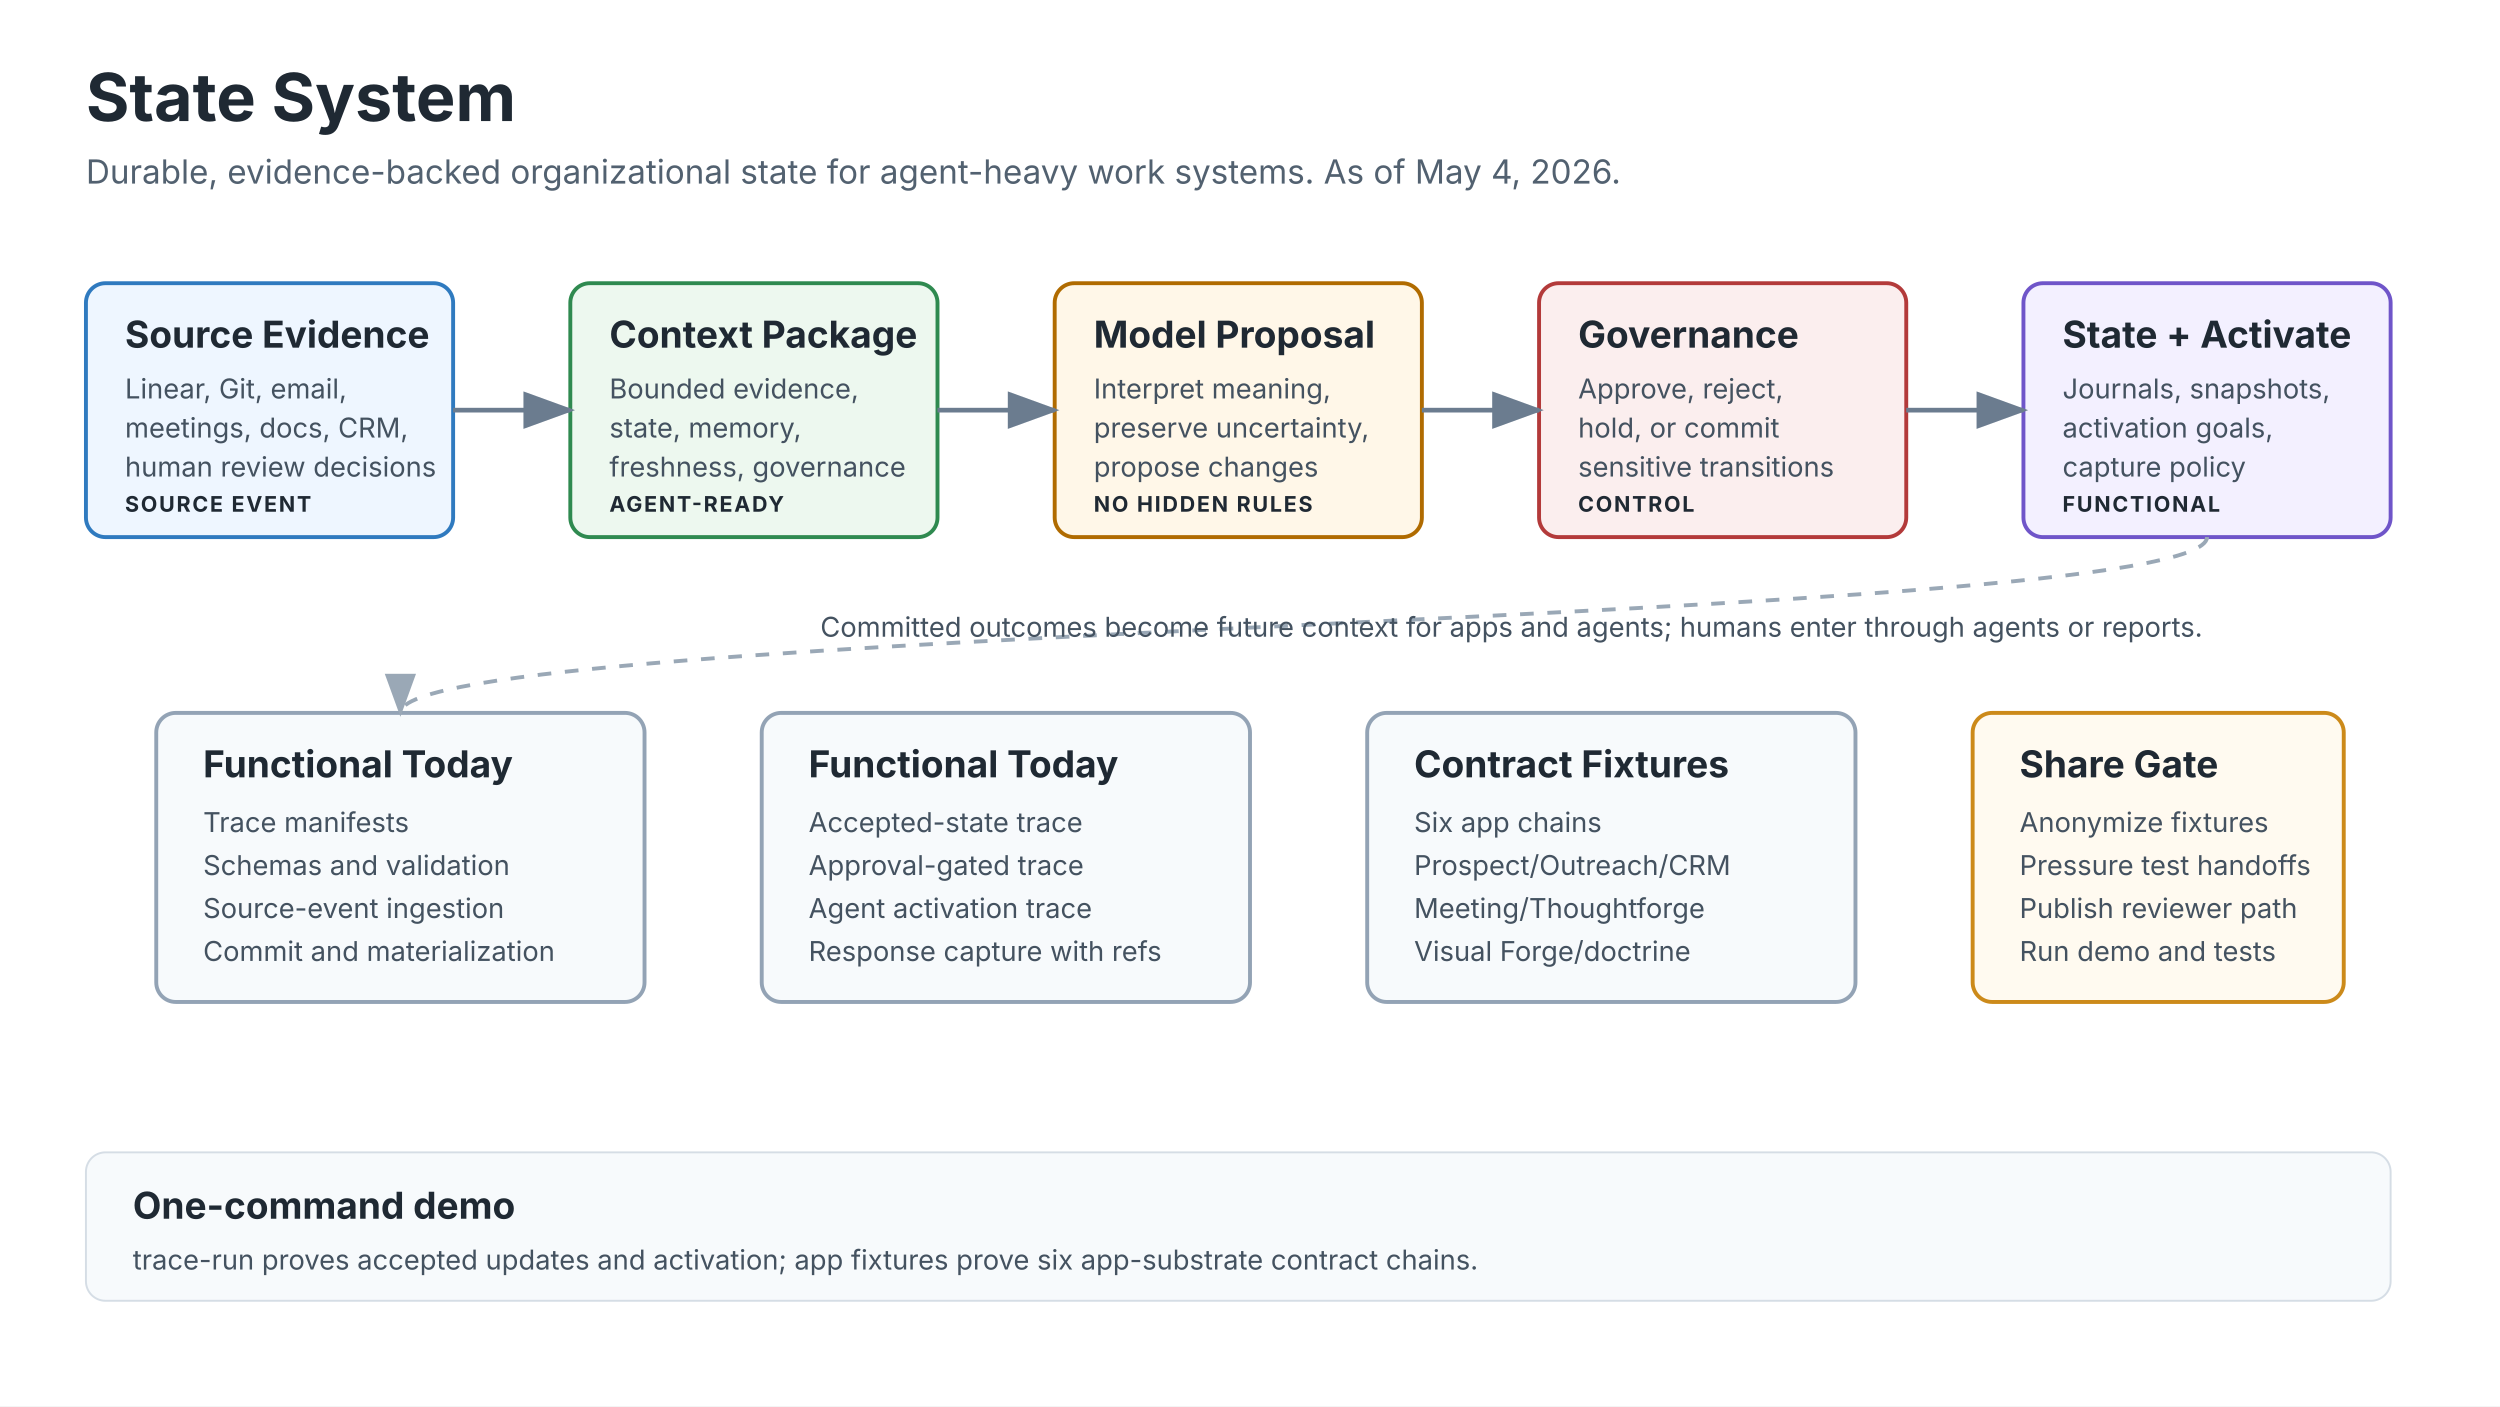
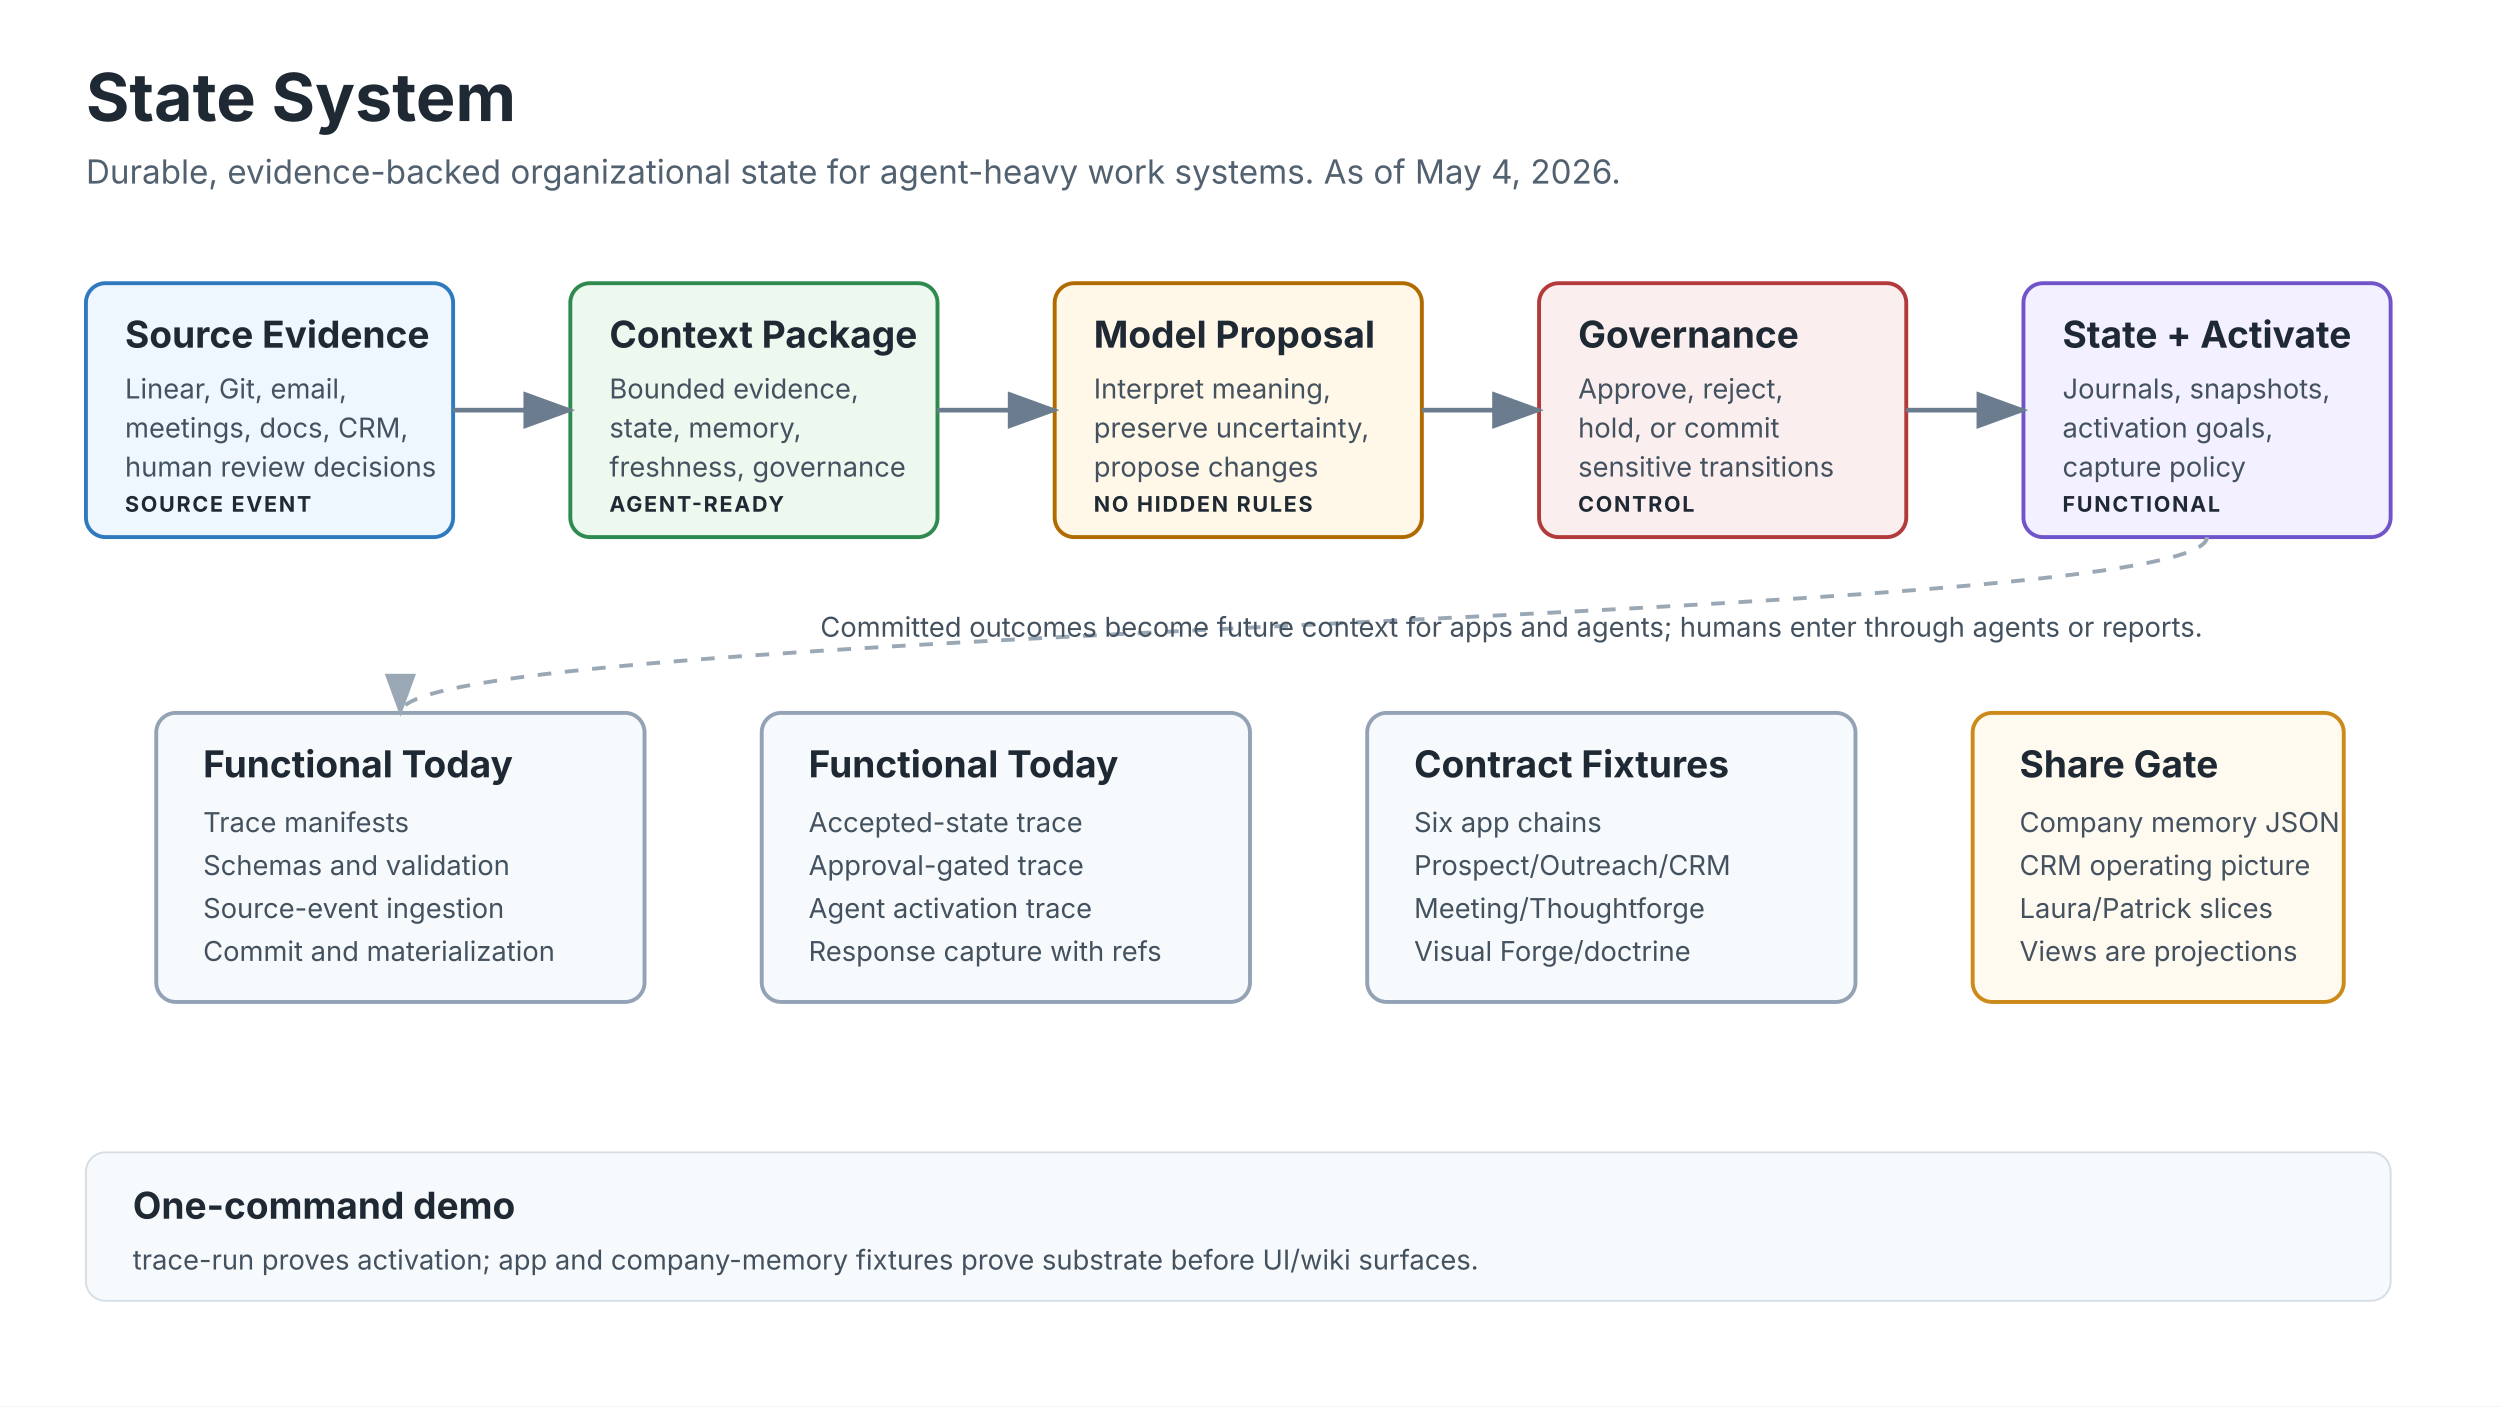
<svg xmlns="http://www.w3.org/2000/svg" viewBox="0 0 1280 720" role="img" aria-labelledby="title desc">
  <style>
    text { font-family: -apple-system, BlinkMacSystemFont, "Segoe UI", sans-serif; fill: #1f2933; }
    .title { font-size: 34px; font-weight: 700; }
    .subtitle { font-size: 17px; fill: #526170; }
    .label { font-size: 19px; font-weight: 700; }
    .body { font-size: 14px; fill: #445260; }
    .badge { font-size: 11px; font-weight: 700; letter-spacing: .08em; }
    .box { stroke-width: 2; rx: 10; }
    .arrow { fill: none; stroke: #6b7c8f; stroke-width: 2.4; marker-end: url(#arrow); }
    .soft-arrow { fill: none; stroke: #9aa8b6; stroke-width: 2; stroke-dasharray: 7 7; marker-end: url(#softArrow); }
  </style>
  <defs>
    <marker id="arrow" markerWidth="11" markerHeight="8" refX="10" refY="4" orient="auto">
      <path d="M0,0 L11,4 L0,8 Z" fill="#6b7c8f" />
    </marker>
    <marker id="softArrow" markerWidth="11" markerHeight="8" refX="10" refY="4" orient="auto">
      <path d="M0,0 L11,4 L0,8 Z" fill="#9aa8b6" />
    </marker>
  </defs>
  <rect width="1280" height="720" fill="#ffffff" />
  <text x="44" y="62" class="title">State System</text>
  <text x="44" y="94" class="subtitle">Durable, evidence-backed organizational state for agent-heavy work systems. As of May 4, 2026.</text>
  <rect x="44" y="145" width="188" height="130" class="box" fill="#eef6ff" stroke="#2f7abf" />
  <text x="64" y="178" class="label">Source Evidence</text>
  <text x="64" y="204" class="body">Linear, Git, email,</text>
  <text x="64" y="224" class="body">meetings, docs, CRM,</text>
  <text x="64" y="244" class="body">human review decisions</text>
  <text x="64" y="262" class="badge" fill="#2f7abf">SOURCE EVENT</text>
  <rect x="292" y="145" width="188" height="130" class="box" fill="#edf8ef" stroke="#2f8a50" />
  <text x="312" y="178" class="label">Context Package</text>
  <text x="312" y="204" class="body">Bounded evidence,</text>
  <text x="312" y="224" class="body">state, memory,</text>
  <text x="312" y="244" class="body">freshness, governance</text>
  <text x="312" y="262" class="badge" fill="#2f8a50">AGENT-READY</text>
  <rect x="540" y="145" width="188" height="130" class="box" fill="#fff7e8" stroke="#b06b00" />
  <text x="560" y="178" class="label">Model Proposal</text>
  <text x="560" y="204" class="body">Interpret meaning,</text>
  <text x="560" y="224" class="body">preserve uncertainty,</text>
  <text x="560" y="244" class="body">propose changes</text>
  <text x="560" y="262" class="badge" fill="#b06b00">NO HIDDEN RULES</text>
  <rect x="788" y="145" width="188" height="130" class="box" fill="#fbeeee" stroke="#b33a3a" />
  <text x="808" y="178" class="label">Governance</text>
  <text x="808" y="204" class="body">Approve, reject,</text>
  <text x="808" y="224" class="body">hold, or commit</text>
  <text x="808" y="244" class="body">sensitive transitions</text>
  <text x="808" y="262" class="badge" fill="#b33a3a">CONTROL</text>
  <rect x="1036" y="145" width="188" height="130" class="box" fill="#f3f0ff" stroke="#6f55c9" />
  <text x="1056" y="178" class="label">State + Activate</text>
  <text x="1056" y="204" class="body">Journals, snapshots,</text>
  <text x="1056" y="224" class="body">activation goals,</text>
  <text x="1056" y="244" class="body">capture policy</text>
  <text x="1056" y="262" class="badge" fill="#6f55c9">FUNCTIONAL</text>
  <path d="M232 210 H292" class="arrow" />
  <path d="M480 210 H540" class="arrow" />
  <path d="M728 210 H788" class="arrow" />
  <path d="M976 210 H1036" class="arrow" />
  <rect x="80" y="365" width="250" height="148" class="box" fill="#f7fafc" stroke="#93a3b5" />
  <text x="104" y="398" class="label">Functional Today</text>
  <text x="104" y="426" class="body">Trace manifests</text>
  <text x="104" y="448" class="body">Schemas and validation</text>
  <text x="104" y="470" class="body">Source-event ingestion</text>
  <text x="104" y="492" class="body">Commit and materialization</text>
  <rect x="390" y="365" width="250" height="148" class="box" fill="#f7fafc" stroke="#93a3b5" />
  <text x="414" y="398" class="label">Functional Today</text>
  <text x="414" y="426" class="body">Accepted-state trace</text>
  <text x="414" y="448" class="body">Approval-gated trace</text>
  <text x="414" y="470" class="body">Agent activation trace</text>
  <text x="414" y="492" class="body">Response capture with refs</text>
  <rect x="700" y="365" width="250" height="148" class="box" fill="#f7fafc" stroke="#93a3b5" />
  <text x="724" y="398" class="label">Contract Fixtures</text>
  <text x="724" y="426" class="body">Six app chains</text>
  <text x="724" y="448" class="body">Prospect/Outreach/CRM</text>
  <text x="724" y="470" class="body">Meeting/Thoughtforge</text>
  <text x="724" y="492" class="body">Visual Forge/doctrine</text>
  <rect x="1010" y="365" width="190" height="148" class="box" fill="#fffaf0" stroke="#cc8a1a" />
  <text x="1034" y="398" class="label">Share Gate</text>
-   <text x="1034" y="426" class="body">Anonymize fixtures</text>
-   <text x="1034" y="448" class="body">Pressure test handoffs</text>
-   <text x="1034" y="470" class="body">Publish reviewer path</text>
-   <text x="1034" y="492" class="body">Run demo and tests</text>
+   <text x="1034" y="426" class="body">Company memory JSON</text>
+   <text x="1034" y="448" class="body">CRM operating picture</text>
+   <text x="1034" y="470" class="body">Laura/Patrick slices</text>
+   <text x="1034" y="492" class="body">Views are projections</text>
  <path d="M1130 275 C1130 320 205 320 205 365" class="soft-arrow" />
  <text x="420" y="326" class="body">Committed outcomes become future context for apps and agents; humans enter through agents or reports.</text>
  <rect x="44" y="590" width="1180" height="76" rx="10" fill="#f7fafc" stroke="#d5dde5" />
  <text x="68" y="624" class="label">One-command demo</text>
-   <text x="68" y="650" class="body">trace-run proves accepted updates and activation; app fixtures prove six app-substrate contract chains.</text>
+   <text x="68" y="650" class="body">trace-run proves activation; app and company-memory fixtures prove substrate before UI/wiki surfaces.</text>
</svg>
